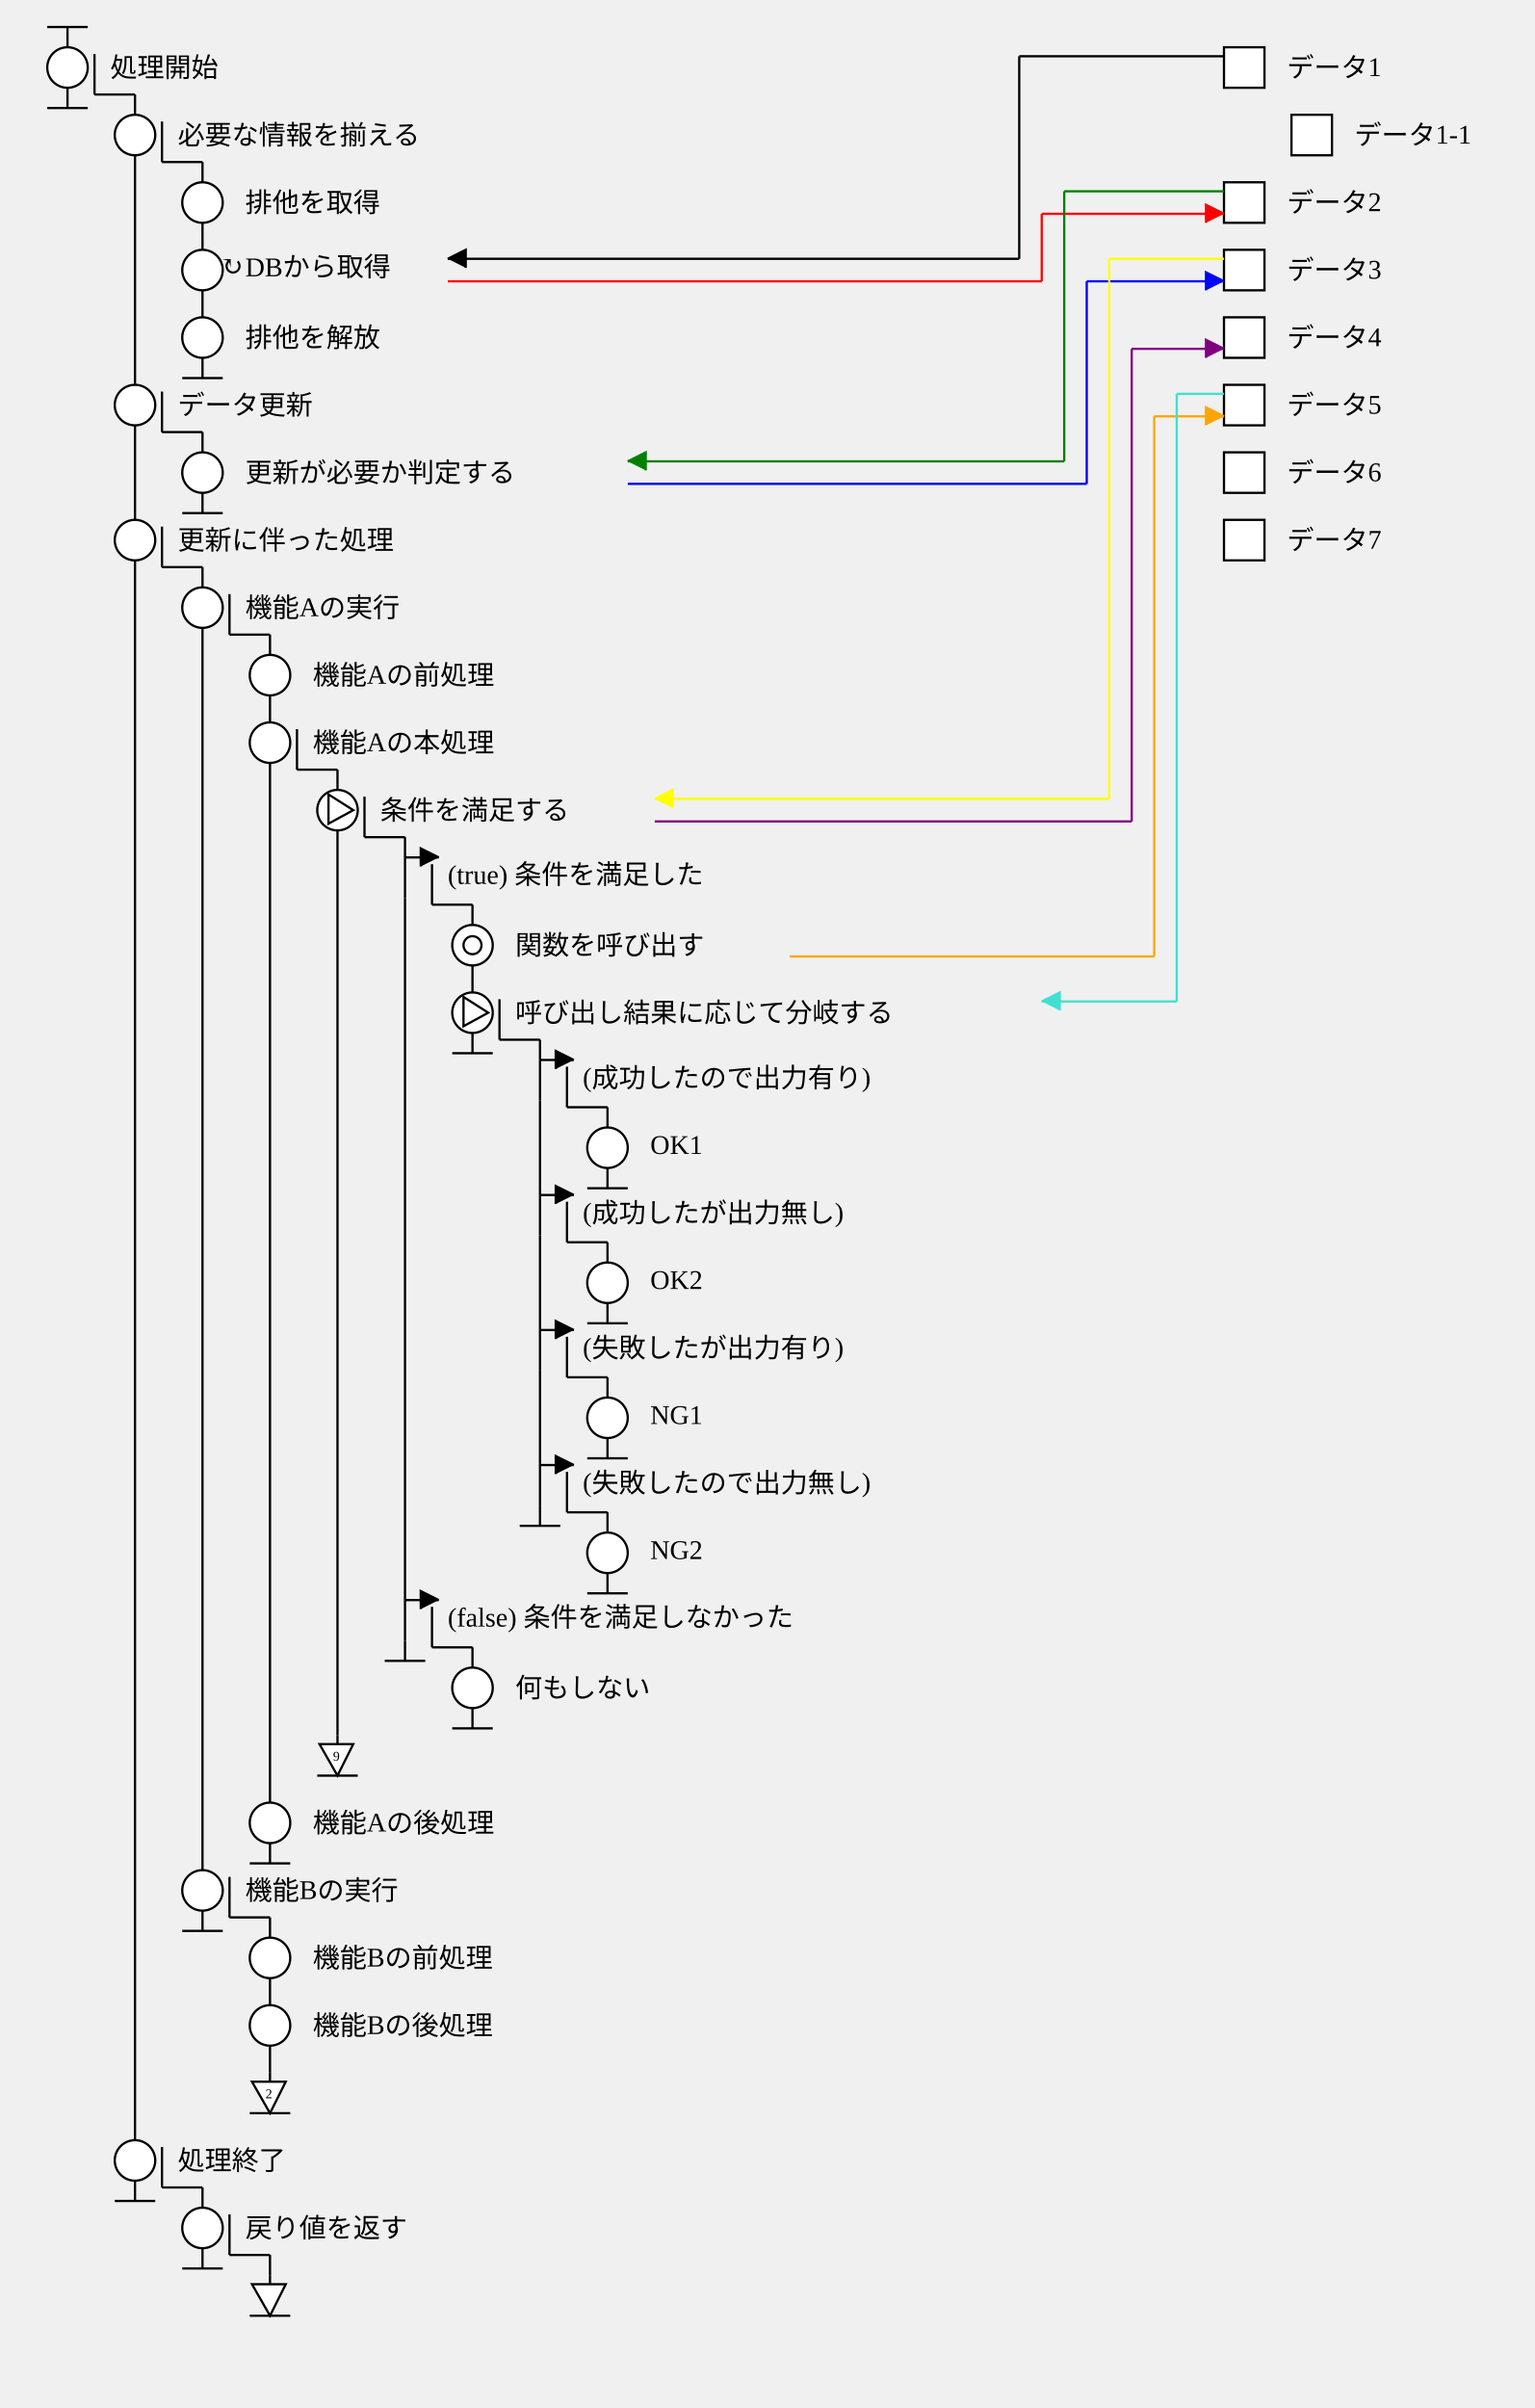
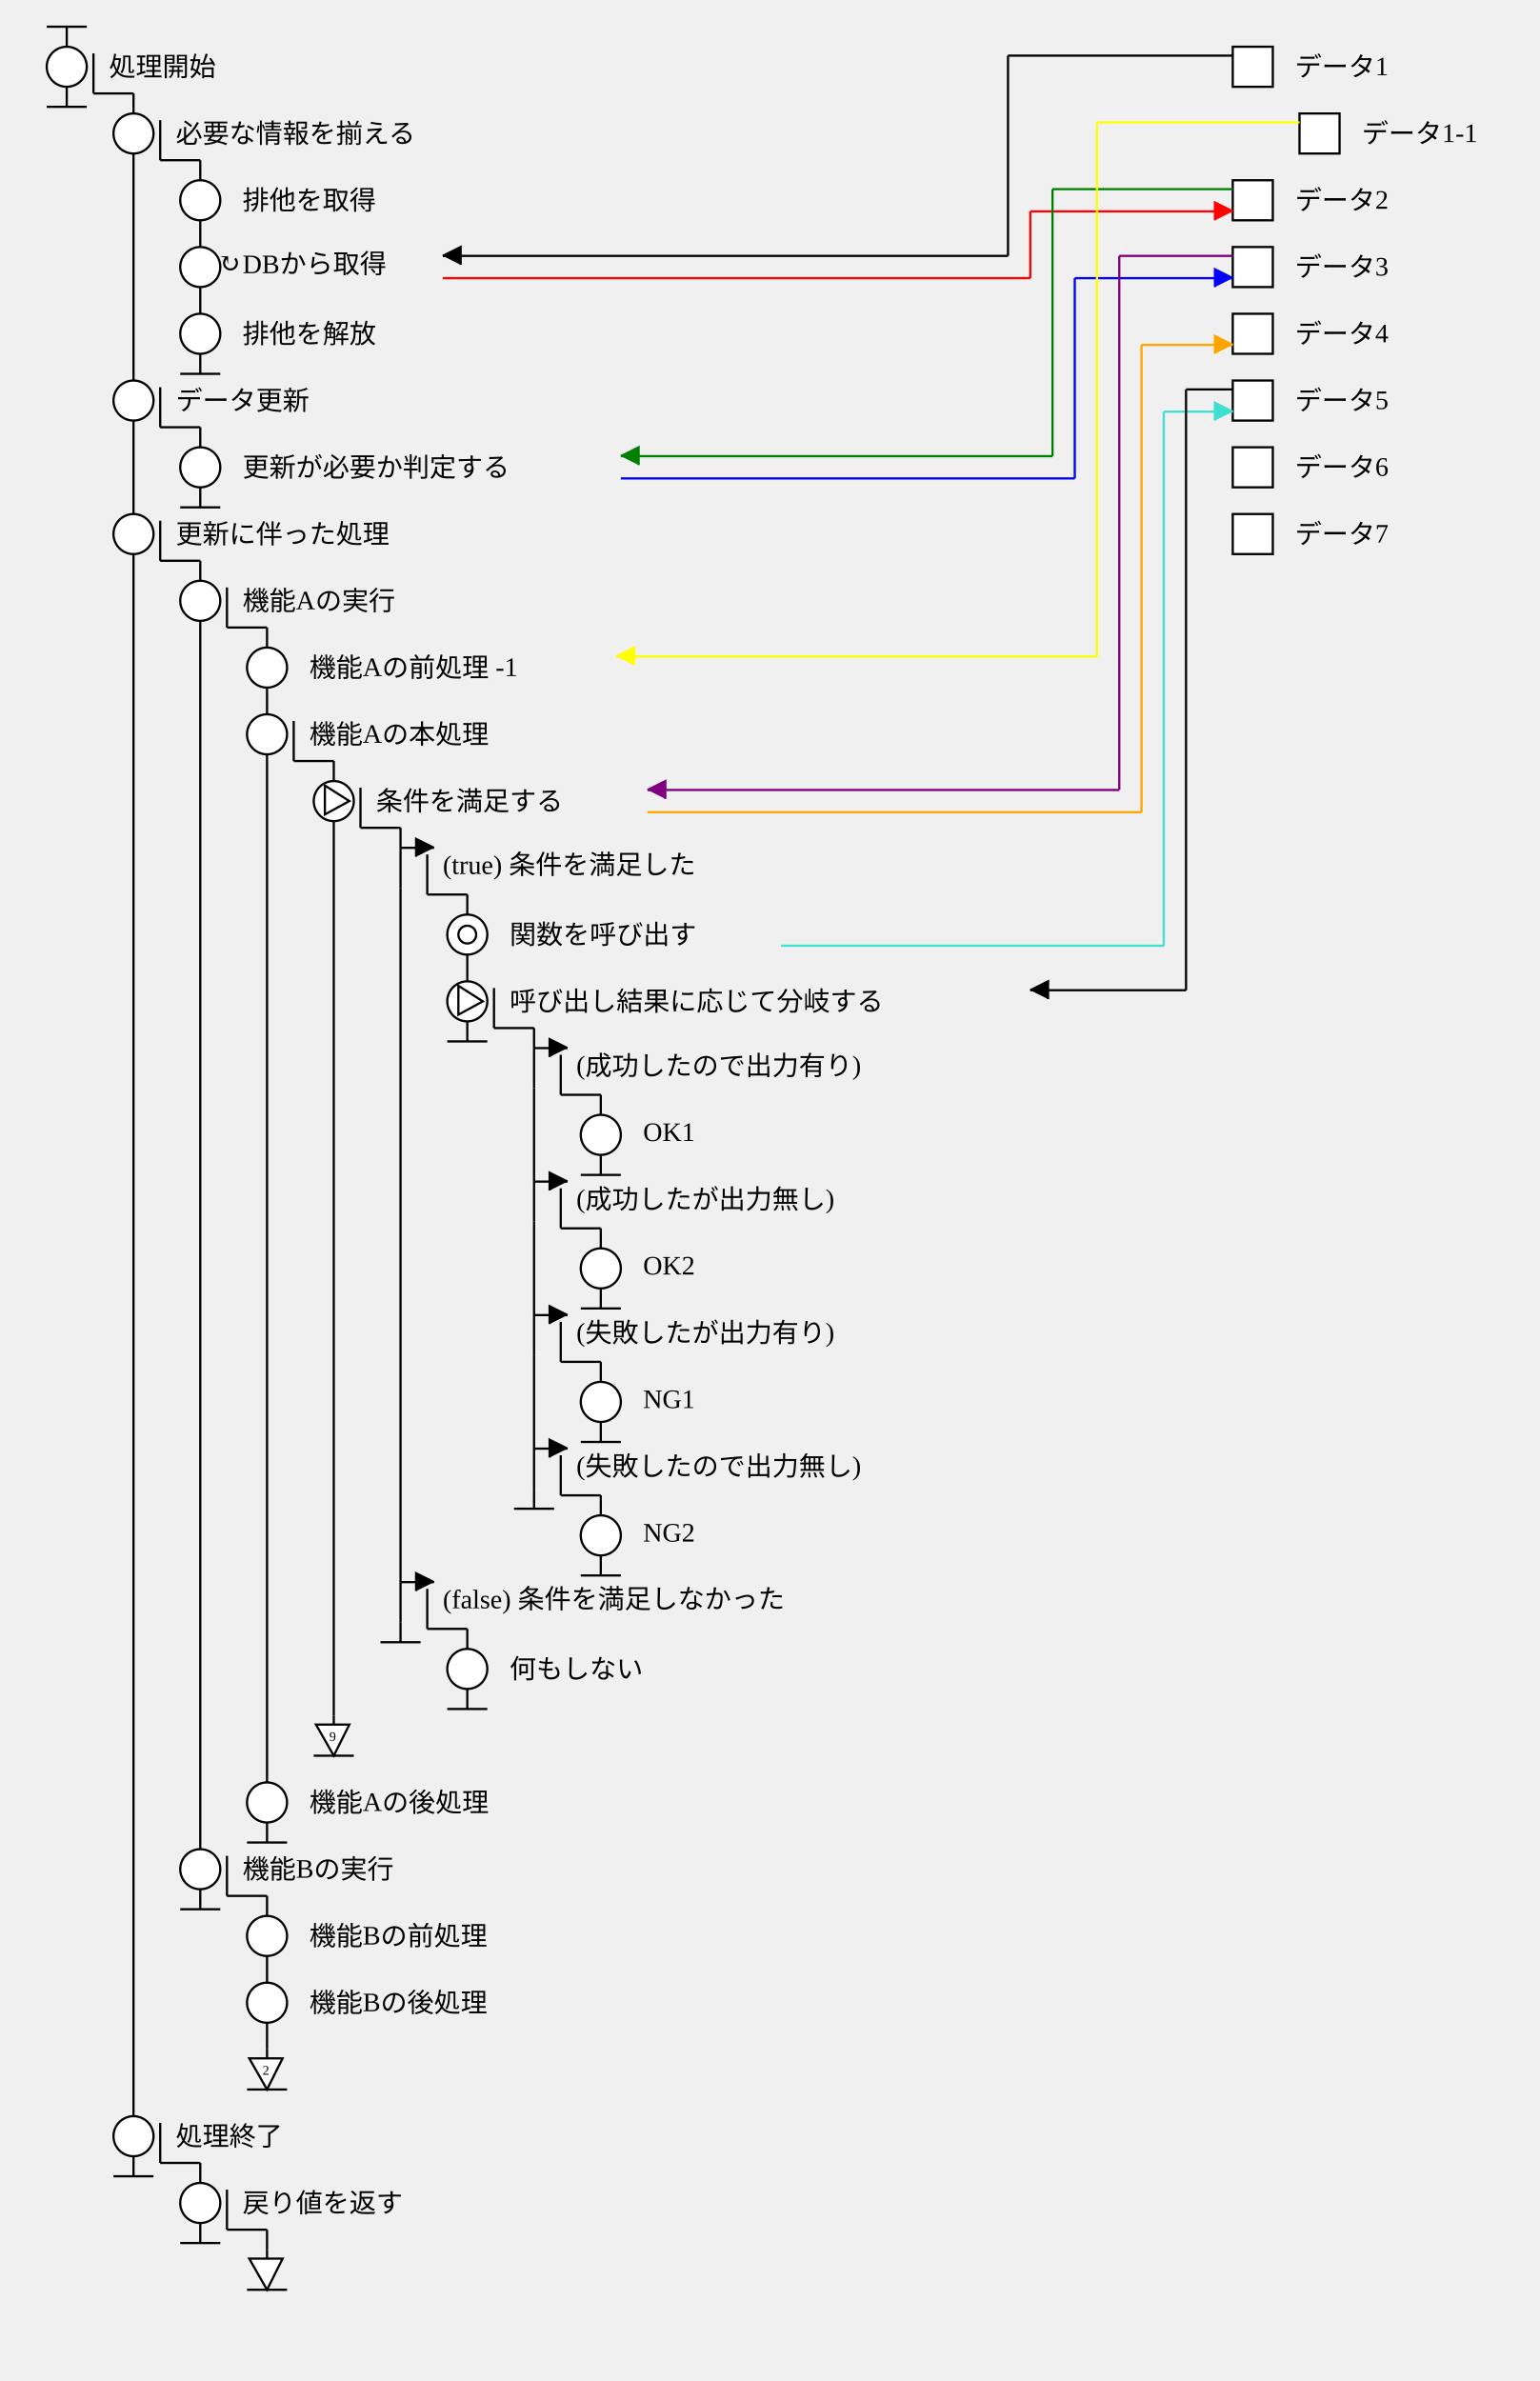
- <svg xmlns="http://www.w3.org/2000/svg" width="682" height="1070" style="background-color: #AFC0B1">
+ <svg xmlns="http://www.w3.org/2000/svg" width="692" height="1070" style="background-color: #808d81">
  <circle cx="30" cy="30" r="9" fill="white" stroke="black" />
  <text x="49" y="30" text-anchor="left" dominant-baseline="middle" font-size="100%" rotate="0">処理開始</text>
  <line x1="30" y1="12" x2="30" y2="21" stroke="black" />
  <line x1="21" y1="12" x2="39" y2="12" stroke="black" />
  <line x1="30" y1="39" x2="30" y2="48" stroke="black" />
  <line x1="21" y1="48" x2="39" y2="48" stroke="black" />
  <circle cx="60" cy="60" r="9" fill="white" stroke="black" />
  <text x="79" y="60" text-anchor="left" dominant-baseline="middle" font-size="100%" rotate="0">必要な情報を揃える</text>
  <line x1="60" y1="42" x2="60" y2="51" stroke="black" />
  <line x1="42" y1="42" x2="60" y2="42" stroke="black" />
  <line x1="42" y1="24" x2="42" y2="42" stroke="black" />
  <circle cx="90" cy="90" r="9" fill="white" stroke="black" />
  <text x="109" y="90" text-anchor="left" dominant-baseline="middle" font-size="100%" rotate="0">排他を取得</text>
  <line x1="90" y1="72" x2="90" y2="81" stroke="black" />
  <line x1="72" y1="72" x2="90" y2="72" stroke="black" />
  <line x1="72" y1="54" x2="72" y2="72" stroke="black" />
  <circle cx="90" cy="120" r="9" fill="white" stroke="black" />
  <text x="98" y="119" text-anchor="left" dominant-baseline="middle" font-size="100%" rotate="240">↻</text>
  <text x="109" y="120" text-anchor="left" dominant-baseline="middle" font-size="100%" rotate="0">DBから取得</text>
  <line x1="90" y1="99" x2="90" y2="111" stroke="black" />
  <circle cx="90" cy="150" r="9" fill="white" stroke="black" />
  <text x="109" y="150" text-anchor="left" dominant-baseline="middle" font-size="100%" rotate="0">排他を解放</text>
  <line x1="90" y1="129" x2="90" y2="141" stroke="black" />
  <line x1="90" y1="159" x2="90" y2="168" stroke="black" />
  <line x1="81" y1="168" x2="99" y2="168" stroke="black" />
  <circle cx="60" cy="180" r="9" fill="white" stroke="black" />
  <text x="79" y="180" text-anchor="left" dominant-baseline="middle" font-size="100%" rotate="0">データ更新</text>
  <line x1="60" y1="69" x2="60" y2="171" stroke="black" />
  <circle cx="90" cy="210" r="9" fill="white" stroke="black" />
  <text x="109" y="210" text-anchor="left" dominant-baseline="middle" font-size="100%" rotate="0">更新が必要か判定する</text>
  <line x1="90" y1="219" x2="90" y2="228" stroke="black" />
  <line x1="81" y1="228" x2="99" y2="228" stroke="black" />
  <line x1="90" y1="192" x2="90" y2="201" stroke="black" />
  <line x1="72" y1="192" x2="90" y2="192" stroke="black" />
  <line x1="72" y1="174" x2="72" y2="192" stroke="black" />
  <circle cx="60" cy="240" r="9" fill="white" stroke="black" />
  <text x="79" y="240" text-anchor="left" dominant-baseline="middle" font-size="100%" rotate="0">更新に伴った処理</text>
  <line x1="60" y1="189" x2="60" y2="231" stroke="black" />
  <circle cx="90" cy="270" r="9" fill="white" stroke="black" />
  <text x="109" y="270" text-anchor="left" dominant-baseline="middle" font-size="100%" rotate="0">機能Aの実行</text>
  <line x1="90" y1="252" x2="90" y2="261" stroke="black" />
  <line x1="72" y1="252" x2="90" y2="252" stroke="black" />
  <line x1="72" y1="234" x2="72" y2="252" stroke="black" />
  <circle cx="120" cy="300" r="9" fill="white" stroke="black" />
-   <text x="139" y="300" text-anchor="left" dominant-baseline="middle" font-size="100%" rotate="0">機能Aの前処理</text>
+   <text x="139" y="300" text-anchor="left" dominant-baseline="middle" font-size="100%" rotate="0">機能Aの前処理 -1</text>
  <line x1="120" y1="282" x2="120" y2="291" stroke="black" />
  <line x1="102" y1="282" x2="120" y2="282" stroke="black" />
  <line x1="102" y1="264" x2="102" y2="282" stroke="black" />
  <circle cx="120" cy="330" r="9" fill="white" stroke="black" />
  <text x="139" y="330" text-anchor="left" dominant-baseline="middle" font-size="100%" rotate="0">機能Aの本処理</text>
  <line x1="120" y1="309" x2="120" y2="321" stroke="black" />
  <circle cx="150" cy="360" r="9" fill="white" stroke="black" />
  <polygon points="157 360 146 366 146 353" fill="white" stroke="black" />
  <text x="169" y="360" text-anchor="left" dominant-baseline="middle" font-size="100%" rotate="0">条件を満足する</text>
  <line x1="150" y1="342" x2="150" y2="351" stroke="black" />
  <line x1="132" y1="342" x2="150" y2="342" stroke="black" />
  <line x1="132" y1="324" x2="132" y2="342" stroke="black" />
  <line x1="180" y1="381" x2="180" y2="399" stroke="black" />
  <line x1="180" y1="381" x2="195" y2="381" stroke="black" />
  <path d="M 195 381 L 187 377 L 187 385" stroke="black" fill="black" />
  <text x="199" y="390" text-anchor="left" dominant-baseline="middle" font-size="100%" rotate="0">(true) 条件を満足した</text>
  <line x1="180" y1="372" x2="180" y2="381" stroke="black" />
  <line x1="162" y1="372" x2="180" y2="372" stroke="black" />
  <line x1="162" y1="354" x2="162" y2="372" stroke="black" />
  <circle cx="210" cy="420" r="9" fill="white" stroke="black" />
  <circle cx="210" cy="420" r="4" fill="white" stroke="black" />
  <text x="229" y="420" text-anchor="left" dominant-baseline="middle" font-size="100%" rotate="0">関数を呼び出す</text>
  <line x1="210" y1="402" x2="210" y2="411" stroke="black" />
  <line x1="192" y1="402" x2="210" y2="402" stroke="black" />
  <line x1="192" y1="384" x2="192" y2="402" stroke="black" />
  <circle cx="210" cy="450" r="9" fill="white" stroke="black" />
  <polygon points="217 450 206 456 206 443" fill="white" stroke="black" />
  <text x="229" y="450" text-anchor="left" dominant-baseline="middle" font-size="100%" rotate="0">呼び出し結果に応じて分岐する</text>
  <line x1="210" y1="429" x2="210" y2="441" stroke="black" />
  <line x1="210" y1="459" x2="210" y2="468" stroke="black" />
  <line x1="201" y1="468" x2="219" y2="468" stroke="black" />
  <line x1="240" y1="471" x2="240" y2="489" stroke="black" />
  <line x1="240" y1="471" x2="255" y2="471" stroke="black" />
  <path d="M 255 471 L 247 467 L 247 475" stroke="black" fill="black" />
  <text x="259" y="480" text-anchor="left" dominant-baseline="middle" font-size="100%" rotate="0">(成功したので出力有り)</text>
  <line x1="240" y1="462" x2="240" y2="471" stroke="black" />
  <line x1="222" y1="462" x2="240" y2="462" stroke="black" />
  <line x1="222" y1="444" x2="222" y2="462" stroke="black" />
  <circle cx="270" cy="510" r="9" fill="white" stroke="black" />
  <text x="289" y="510" text-anchor="left" dominant-baseline="middle" font-size="100%" rotate="0">OK1</text>
  <line x1="270" y1="519" x2="270" y2="528" stroke="black" />
  <line x1="261" y1="528" x2="279" y2="528" stroke="black" />
  <line x1="270" y1="492" x2="270" y2="501" stroke="black" />
  <line x1="252" y1="492" x2="270" y2="492" stroke="black" />
  <line x1="252" y1="474" x2="252" y2="492" stroke="black" />
  <line x1="240" y1="531" x2="240" y2="549" stroke="black" />
  <line x1="240" y1="531" x2="255" y2="531" stroke="black" />
  <path d="M 255 531 L 247 527 L 247 535" stroke="black" fill="black" />
  <text x="259" y="540" text-anchor="left" dominant-baseline="middle" font-size="100%" rotate="0">(成功したが出力無し)</text>
  <line x1="240" y1="489" x2="240" y2="531" stroke="black" />
  <circle cx="270" cy="570" r="9" fill="white" stroke="black" />
  <text x="289" y="570" text-anchor="left" dominant-baseline="middle" font-size="100%" rotate="0">OK2</text>
  <line x1="270" y1="579" x2="270" y2="588" stroke="black" />
  <line x1="261" y1="588" x2="279" y2="588" stroke="black" />
  <line x1="270" y1="552" x2="270" y2="561" stroke="black" />
  <line x1="252" y1="552" x2="270" y2="552" stroke="black" />
  <line x1="252" y1="534" x2="252" y2="552" stroke="black" />
  <line x1="240" y1="591" x2="240" y2="609" stroke="black" />
  <line x1="240" y1="591" x2="255" y2="591" stroke="black" />
  <path d="M 255 591 L 247 587 L 247 595" stroke="black" fill="black" />
  <text x="259" y="600" text-anchor="left" dominant-baseline="middle" font-size="100%" rotate="0">(失敗したが出力有り)</text>
  <line x1="240" y1="549" x2="240" y2="591" stroke="black" />
  <circle cx="270" cy="630" r="9" fill="white" stroke="black" />
  <text x="289" y="630" text-anchor="left" dominant-baseline="middle" font-size="100%" rotate="0">NG1</text>
  <line x1="270" y1="639" x2="270" y2="648" stroke="black" />
  <line x1="261" y1="648" x2="279" y2="648" stroke="black" />
  <line x1="270" y1="612" x2="270" y2="621" stroke="black" />
  <line x1="252" y1="612" x2="270" y2="612" stroke="black" />
  <line x1="252" y1="594" x2="252" y2="612" stroke="black" />
  <line x1="240" y1="651" x2="240" y2="669" stroke="black" />
  <line x1="240" y1="651" x2="255" y2="651" stroke="black" />
  <path d="M 255 651 L 247 647 L 247 655" stroke="black" fill="black" />
  <text x="259" y="660" text-anchor="left" dominant-baseline="middle" font-size="100%" rotate="0">(失敗したので出力無し)</text>
  <line x1="240" y1="609" x2="240" y2="651" stroke="black" />
  <line x1="240" y1="669" x2="240" y2="678" stroke="black" />
  <line x1="231" y1="678" x2="249" y2="678" stroke="black" />
  <circle cx="270" cy="690" r="9" fill="white" stroke="black" />
  <text x="289" y="690" text-anchor="left" dominant-baseline="middle" font-size="100%" rotate="0">NG2</text>
  <line x1="270" y1="699" x2="270" y2="708" stroke="black" />
  <line x1="261" y1="708" x2="279" y2="708" stroke="black" />
  <line x1="270" y1="672" x2="270" y2="681" stroke="black" />
  <line x1="252" y1="672" x2="270" y2="672" stroke="black" />
  <line x1="252" y1="654" x2="252" y2="672" stroke="black" />
  <line x1="180" y1="711" x2="180" y2="729" stroke="black" />
  <line x1="180" y1="711" x2="195" y2="711" stroke="black" />
  <path d="M 195 711 L 187 707 L 187 715" stroke="black" fill="black" />
  <text x="199" y="720" text-anchor="left" dominant-baseline="middle" font-size="100%" rotate="0">(false) 条件を満足しなかった</text>
  <line x1="180" y1="399" x2="180" y2="711" stroke="black" />
  <line x1="180" y1="729" x2="180" y2="738" stroke="black" />
  <line x1="171" y1="738" x2="189" y2="738" stroke="black" />
  <circle cx="210" cy="750" r="9" fill="white" stroke="black" />
  <text x="229" y="750" text-anchor="left" dominant-baseline="middle" font-size="100%" rotate="0">何もしない</text>
  <line x1="210" y1="759" x2="210" y2="768" stroke="black" />
  <line x1="201" y1="768" x2="219" y2="768" stroke="black" />
  <line x1="210" y1="732" x2="210" y2="741" stroke="black" />
  <line x1="192" y1="732" x2="210" y2="732" stroke="black" />
  <line x1="192" y1="714" x2="192" y2="732" stroke="black" />
  <line x1="150" y1="771" x2="150" y2="780" stroke="black" />
  <polygon points="150 789 142 775 157 775" fill="white" stroke="black" />
  <line x1="141" y1="789" x2="159" y2="789" stroke="black" />
  <text x="148" y="781" text-anchor="left" dominant-baseline="middle" font-size="50%" rotate="0">9</text>
  <line x1="150" y1="369" x2="150" y2="771" stroke="black" />
  <circle cx="120" cy="810" r="9" fill="white" stroke="black" />
  <text x="139" y="810" text-anchor="left" dominant-baseline="middle" font-size="100%" rotate="0">機能Aの後処理</text>
  <line x1="120" y1="339" x2="120" y2="801" stroke="black" />
  <line x1="120" y1="819" x2="120" y2="828" stroke="black" />
  <line x1="111" y1="828" x2="129" y2="828" stroke="black" />
  <circle cx="90" cy="840" r="9" fill="white" stroke="black" />
  <text x="109" y="840" text-anchor="left" dominant-baseline="middle" font-size="100%" rotate="0">機能Bの実行</text>
  <line x1="90" y1="279" x2="90" y2="831" stroke="black" />
  <line x1="90" y1="849" x2="90" y2="858" stroke="black" />
  <line x1="81" y1="858" x2="99" y2="858" stroke="black" />
  <circle cx="120" cy="870" r="9" fill="white" stroke="black" />
  <text x="139" y="870" text-anchor="left" dominant-baseline="middle" font-size="100%" rotate="0">機能Bの前処理</text>
  <line x1="120" y1="852" x2="120" y2="861" stroke="black" />
  <line x1="102" y1="852" x2="120" y2="852" stroke="black" />
  <line x1="102" y1="834" x2="102" y2="852" stroke="black" />
  <circle cx="120" cy="900" r="9" fill="white" stroke="black" />
  <text x="139" y="900" text-anchor="left" dominant-baseline="middle" font-size="100%" rotate="0">機能Bの後処理</text>
  <line x1="120" y1="879" x2="120" y2="891" stroke="black" />
  <line x1="120" y1="921" x2="120" y2="930" stroke="black" />
  <polygon points="120 939 112 925 127 925" fill="white" stroke="black" />
  <line x1="111" y1="939" x2="129" y2="939" stroke="black" />
  <text x="118" y="931" text-anchor="left" dominant-baseline="middle" font-size="50%" rotate="0">2</text>
  <line x1="120" y1="909" x2="120" y2="921" stroke="black" />
  <circle cx="60" cy="960" r="9" fill="white" stroke="black" />
  <text x="79" y="960" text-anchor="left" dominant-baseline="middle" font-size="100%" rotate="0">処理終了</text>
  <line x1="60" y1="249" x2="60" y2="951" stroke="black" />
  <line x1="60" y1="969" x2="60" y2="978" stroke="black" />
  <line x1="51" y1="978" x2="69" y2="978" stroke="black" />
  <circle cx="90" cy="990" r="9" fill="white" stroke="black" />
  <text x="109" y="990" text-anchor="left" dominant-baseline="middle" font-size="100%" rotate="0">戻り値を返す</text>
  <line x1="90" y1="999" x2="90" y2="1008" stroke="black" />
  <line x1="81" y1="1008" x2="99" y2="1008" stroke="black" />
  <line x1="90" y1="972" x2="90" y2="981" stroke="black" />
  <line x1="72" y1="972" x2="90" y2="972" stroke="black" />
  <line x1="72" y1="954" x2="72" y2="972" stroke="black" />
  <line x1="120" y1="1011" x2="120" y2="1020" stroke="black" />
  <polygon points="120 1029 112 1015 127 1015" fill="white" stroke="black" />
  <line x1="111" y1="1029" x2="129" y2="1029" stroke="black" />
  <line x1="120" y1="1002" x2="120" y2="1011" stroke="black" />
  <line x1="102" y1="1002" x2="120" y2="1002" stroke="black" />
  <line x1="102" y1="984" x2="102" y2="1002" stroke="black" />
  <line x1="199" y1="115" x2="453" y2="115" stroke="black" />
  <path d="M 199 115 L 207 111 L 207 119" stroke="black" fill="black" />
  <line x1="199" y1="125" x2="463" y2="125" stroke="red" />
  <line x1="279" y1="205" x2="473" y2="205" stroke="green" />
  <path d="M 279 205 L 287 201 L 287 209" stroke="green" fill="green" />
  <line x1="279" y1="215" x2="483" y2="215" stroke="blue" />
-   <line x1="291" y1="355" x2="493" y2="355" stroke="yellow" />
-   <path d="M 291 355 L 299 351 L 299 359" stroke="yellow" fill="yellow" />
-   <line x1="291" y1="365" x2="503" y2="365" stroke="purple" />
-   <line x1="351" y1="425" x2="513" y2="425" stroke="orange" />
-   <line x1="463" y1="445" x2="523" y2="445" stroke="turquoise" />
-   <path d="M 463 445 L 471 441 L 471 449" stroke="turquoise" fill="turquoise" />
-   <rect x="544" y="21" width="18" height="18" fill="white" stroke="black" />
-   <text x="572" y="30" text-anchor="left" dominant-baseline="middle" font-size="100%" rotate="0">データ1</text>
-   <line x1="453" y1="25" x2="544" y2="25" stroke="black" />
-   <rect x="574" y="51" width="18" height="18" fill="white" stroke="black" />
-   <text x="602" y="60" text-anchor="left" dominant-baseline="middle" font-size="100%" rotate="0">データ1-1</text>
-   <rect x="544" y="81" width="18" height="18" fill="white" stroke="black" />
-   <text x="572" y="90" text-anchor="left" dominant-baseline="middle" font-size="100%" rotate="0">データ2</text>
-   <line x1="463" y1="95" x2="544" y2="95" stroke="red" />
-   <path d="M 544 95 L 536 91 L 536 99" stroke="red" fill="red" />
-   <line x1="473" y1="85" x2="544" y2="85" stroke="green" />
-   <rect x="544" y="111" width="18" height="18" fill="white" stroke="black" />
-   <text x="572" y="120" text-anchor="left" dominant-baseline="middle" font-size="100%" rotate="0">データ3</text>
-   <line x1="483" y1="125" x2="544" y2="125" stroke="blue" />
-   <path d="M 544 125 L 536 121 L 536 129" stroke="blue" fill="blue" />
-   <line x1="493" y1="115" x2="544" y2="115" stroke="yellow" />
-   <rect x="544" y="141" width="18" height="18" fill="white" stroke="black" />
-   <text x="572" y="150" text-anchor="left" dominant-baseline="middle" font-size="100%" rotate="0">データ4</text>
-   <line x1="503" y1="155" x2="544" y2="155" stroke="purple" />
-   <path d="M 544 155 L 536 151 L 536 159" stroke="purple" fill="purple" />
-   <rect x="544" y="171" width="18" height="18" fill="white" stroke="black" />
-   <text x="572" y="180" text-anchor="left" dominant-baseline="middle" font-size="100%" rotate="0">データ5</text>
-   <line x1="513" y1="185" x2="544" y2="185" stroke="orange" />
-   <path d="M 544 185 L 536 181 L 536 189" stroke="orange" fill="orange" />
-   <line x1="523" y1="175" x2="544" y2="175" stroke="turquoise" />
-   <rect x="544" y="201" width="18" height="18" fill="white" stroke="black" />
-   <text x="572" y="210" text-anchor="left" dominant-baseline="middle" font-size="100%" rotate="0">データ6</text>
-   <rect x="544" y="231" width="18" height="18" fill="white" stroke="black" />
-   <text x="572" y="240" text-anchor="left" dominant-baseline="middle" font-size="100%" rotate="0">データ7</text>
+   <line x1="277" y1="295" x2="493" y2="295" stroke="yellow" />
+   <path d="M 277 295 L 285 291 L 285 299" stroke="yellow" fill="yellow" />
+   <line x1="291" y1="355" x2="503" y2="355" stroke="purple" />
+   <path d="M 291 355 L 299 351 L 299 359" stroke="purple" fill="purple" />
+   <line x1="291" y1="365" x2="513" y2="365" stroke="orange" />
+   <line x1="351" y1="425" x2="523" y2="425" stroke="turquoise" />
+   <line x1="463" y1="445" x2="533" y2="445" stroke="black" />
+   <path d="M 463 445 L 471 441 L 471 449" stroke="black" fill="black" />
+   <rect x="554" y="21" width="18" height="18" fill="white" stroke="black" />
+   <text x="582" y="30" text-anchor="left" dominant-baseline="middle" font-size="100%" rotate="0">データ1</text>
+   <line x1="453" y1="25" x2="554" y2="25" stroke="black" />
+   <rect x="584" y="51" width="18" height="18" fill="white" stroke="black" />
+   <text x="612" y="60" text-anchor="left" dominant-baseline="middle" font-size="100%" rotate="0">データ1-1</text>
+   <line x1="493" y1="55" x2="584" y2="55" stroke="yellow" />
+   <rect x="554" y="81" width="18" height="18" fill="white" stroke="black" />
+   <text x="582" y="90" text-anchor="left" dominant-baseline="middle" font-size="100%" rotate="0">データ2</text>
+   <line x1="463" y1="95" x2="554" y2="95" stroke="red" />
+   <path d="M 554 95 L 546 91 L 546 99" stroke="red" fill="red" />
+   <line x1="473" y1="85" x2="554" y2="85" stroke="green" />
+   <rect x="554" y="111" width="18" height="18" fill="white" stroke="black" />
+   <text x="582" y="120" text-anchor="left" dominant-baseline="middle" font-size="100%" rotate="0">データ3</text>
+   <line x1="483" y1="125" x2="554" y2="125" stroke="blue" />
+   <path d="M 554 125 L 546 121 L 546 129" stroke="blue" fill="blue" />
+   <line x1="503" y1="115" x2="554" y2="115" stroke="purple" />
+   <rect x="554" y="141" width="18" height="18" fill="white" stroke="black" />
+   <text x="582" y="150" text-anchor="left" dominant-baseline="middle" font-size="100%" rotate="0">データ4</text>
+   <line x1="513" y1="155" x2="554" y2="155" stroke="orange" />
+   <path d="M 554 155 L 546 151 L 546 159" stroke="orange" fill="orange" />
+   <rect x="554" y="171" width="18" height="18" fill="white" stroke="black" />
+   <text x="582" y="180" text-anchor="left" dominant-baseline="middle" font-size="100%" rotate="0">データ5</text>
+   <line x1="523" y1="185" x2="554" y2="185" stroke="turquoise" />
+   <path d="M 554 185 L 546 181 L 546 189" stroke="turquoise" fill="turquoise" />
+   <line x1="533" y1="175" x2="554" y2="175" stroke="black" />
+   <rect x="554" y="201" width="18" height="18" fill="white" stroke="black" />
+   <text x="582" y="210" text-anchor="left" dominant-baseline="middle" font-size="100%" rotate="0">データ6</text>
+   <rect x="554" y="231" width="18" height="18" fill="white" stroke="black" />
+   <text x="582" y="240" text-anchor="left" dominant-baseline="middle" font-size="100%" rotate="0">データ7</text>
  <line x1="453" y1="25" x2="453" y2="115" stroke="black" />
  <line x1="463" y1="95" x2="463" y2="125" stroke="red" />
  <line x1="473" y1="85" x2="473" y2="205" stroke="green" />
  <line x1="483" y1="125" x2="483" y2="215" stroke="blue" />
-   <line x1="493" y1="115" x2="493" y2="355" stroke="yellow" />
-   <line x1="503" y1="155" x2="503" y2="365" stroke="purple" />
-   <line x1="513" y1="185" x2="513" y2="425" stroke="orange" />
-   <line x1="523" y1="175" x2="523" y2="445" stroke="turquoise" />
+   <line x1="493" y1="55" x2="493" y2="295" stroke="yellow" />
+   <line x1="503" y1="115" x2="503" y2="355" stroke="purple" />
+   <line x1="513" y1="155" x2="513" y2="365" stroke="orange" />
+   <line x1="523" y1="185" x2="523" y2="425" stroke="turquoise" />
+   <line x1="533" y1="175" x2="533" y2="445" stroke="black" />
</svg>
